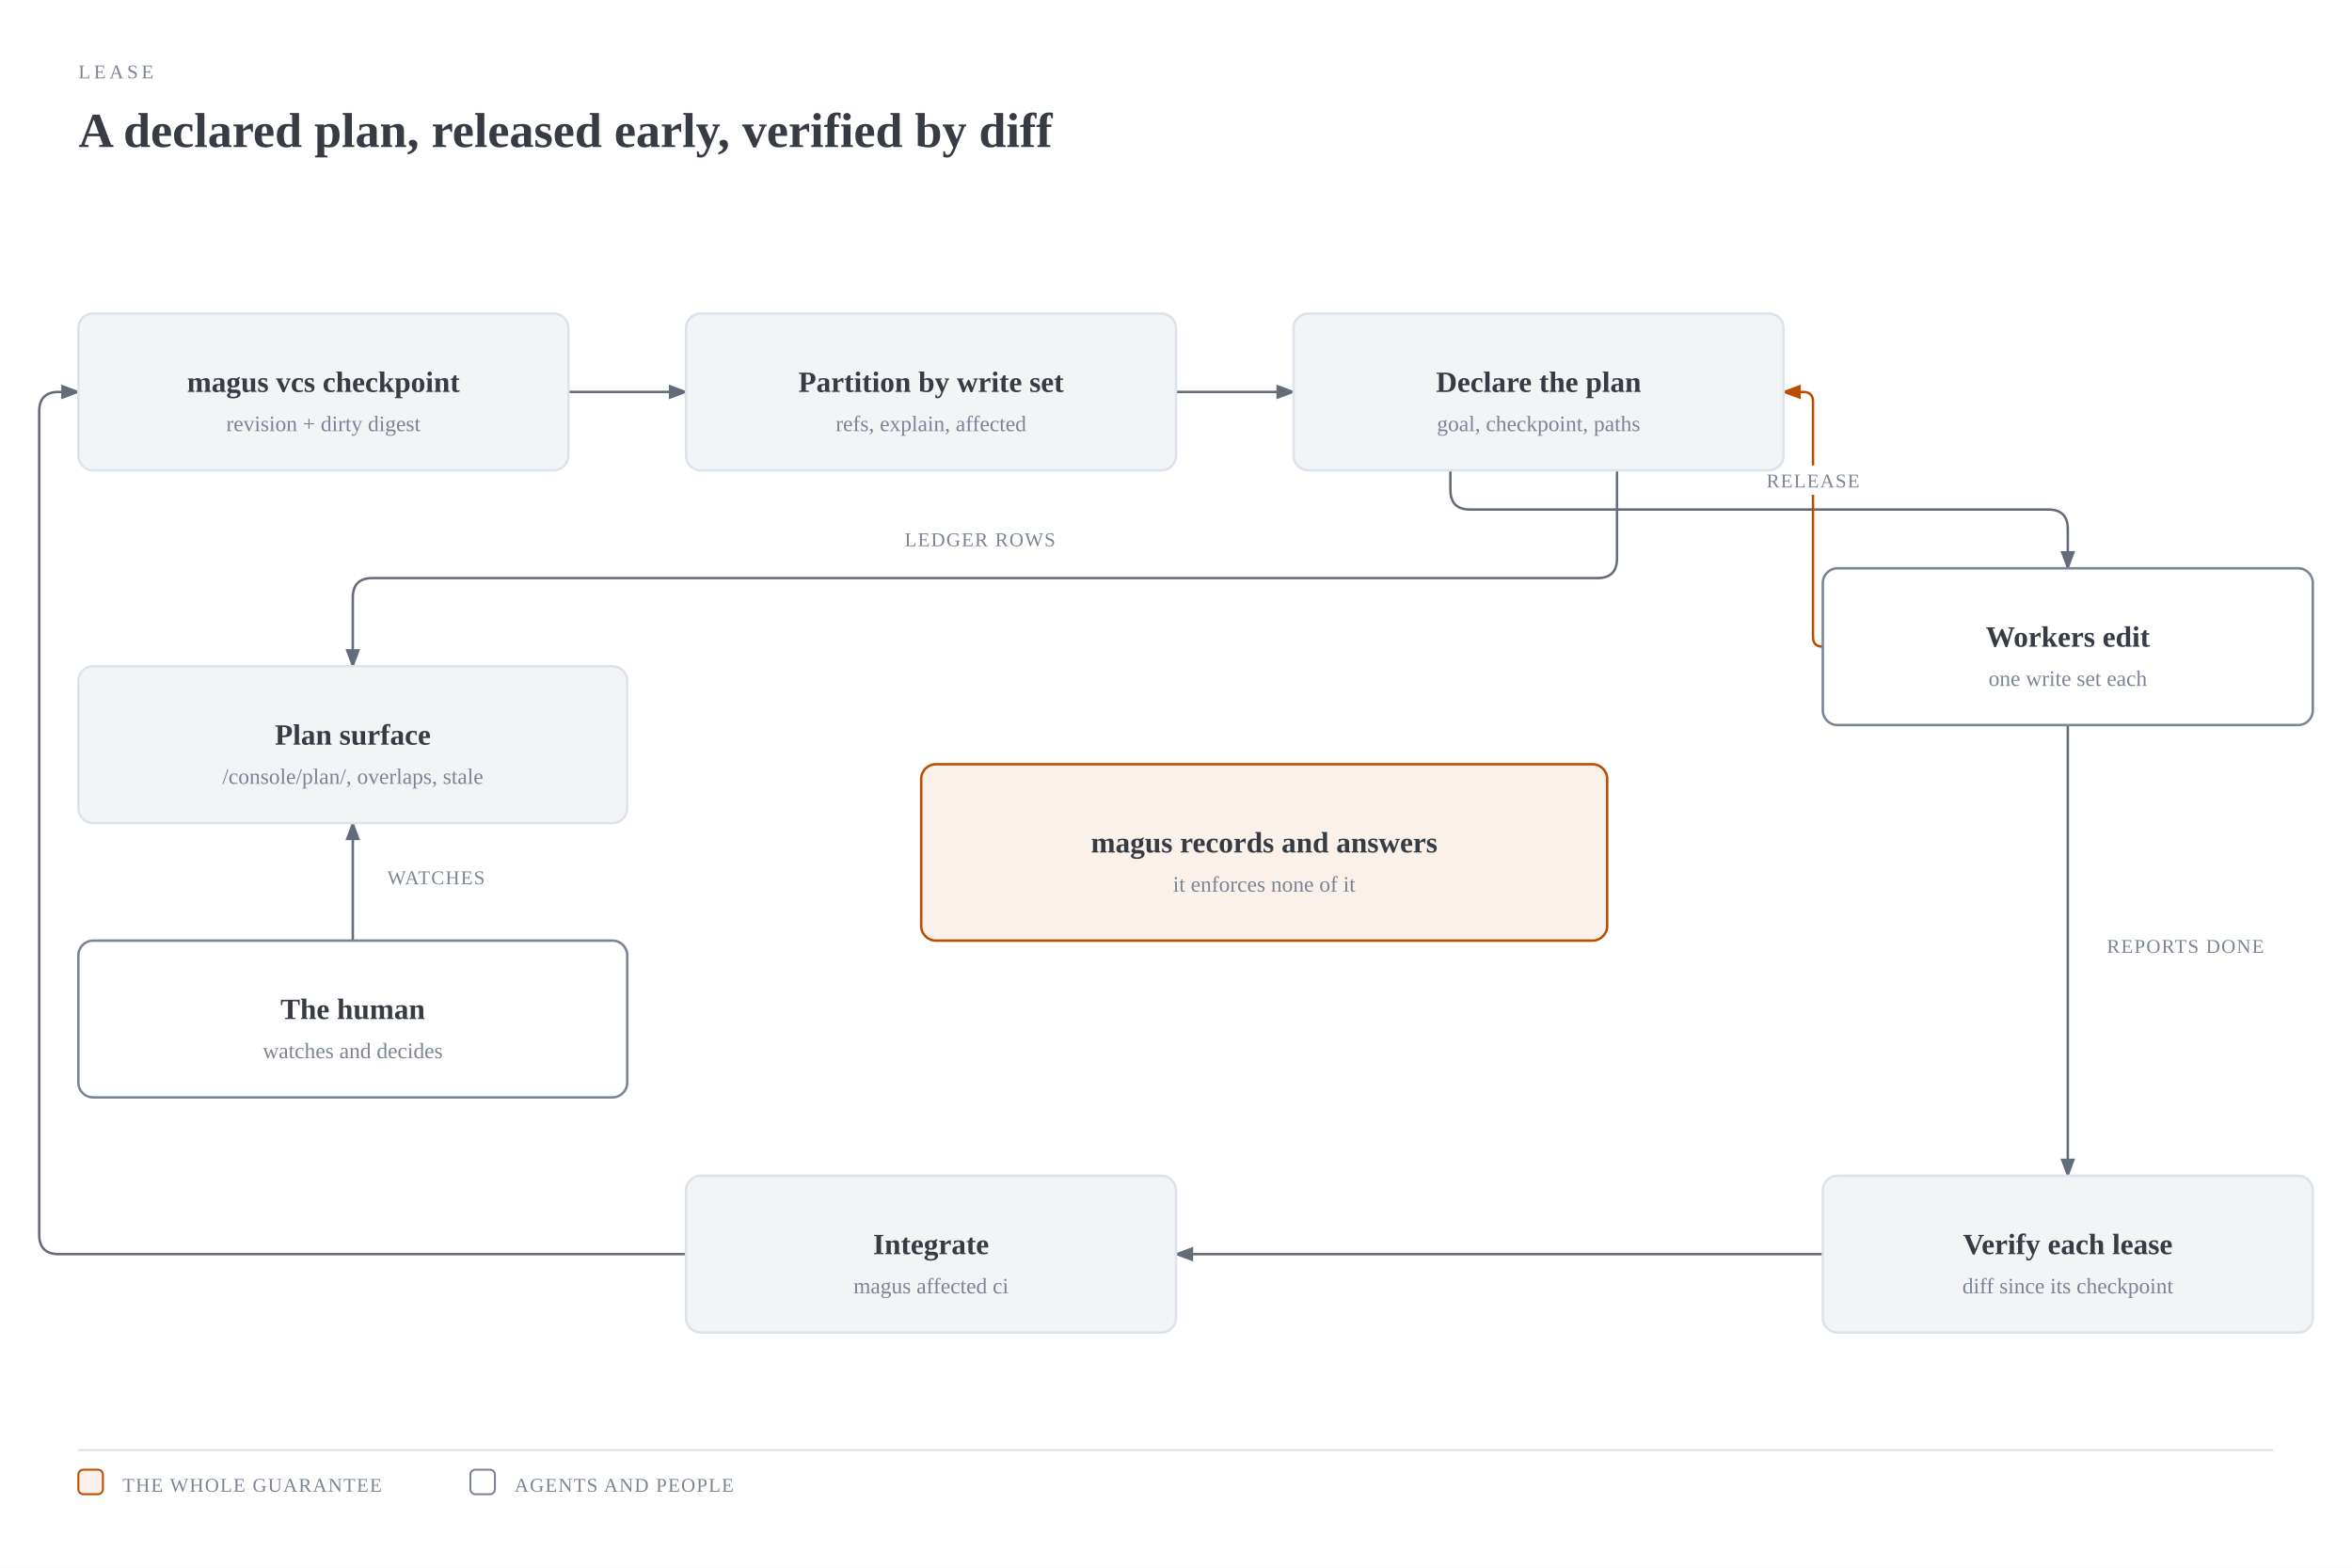
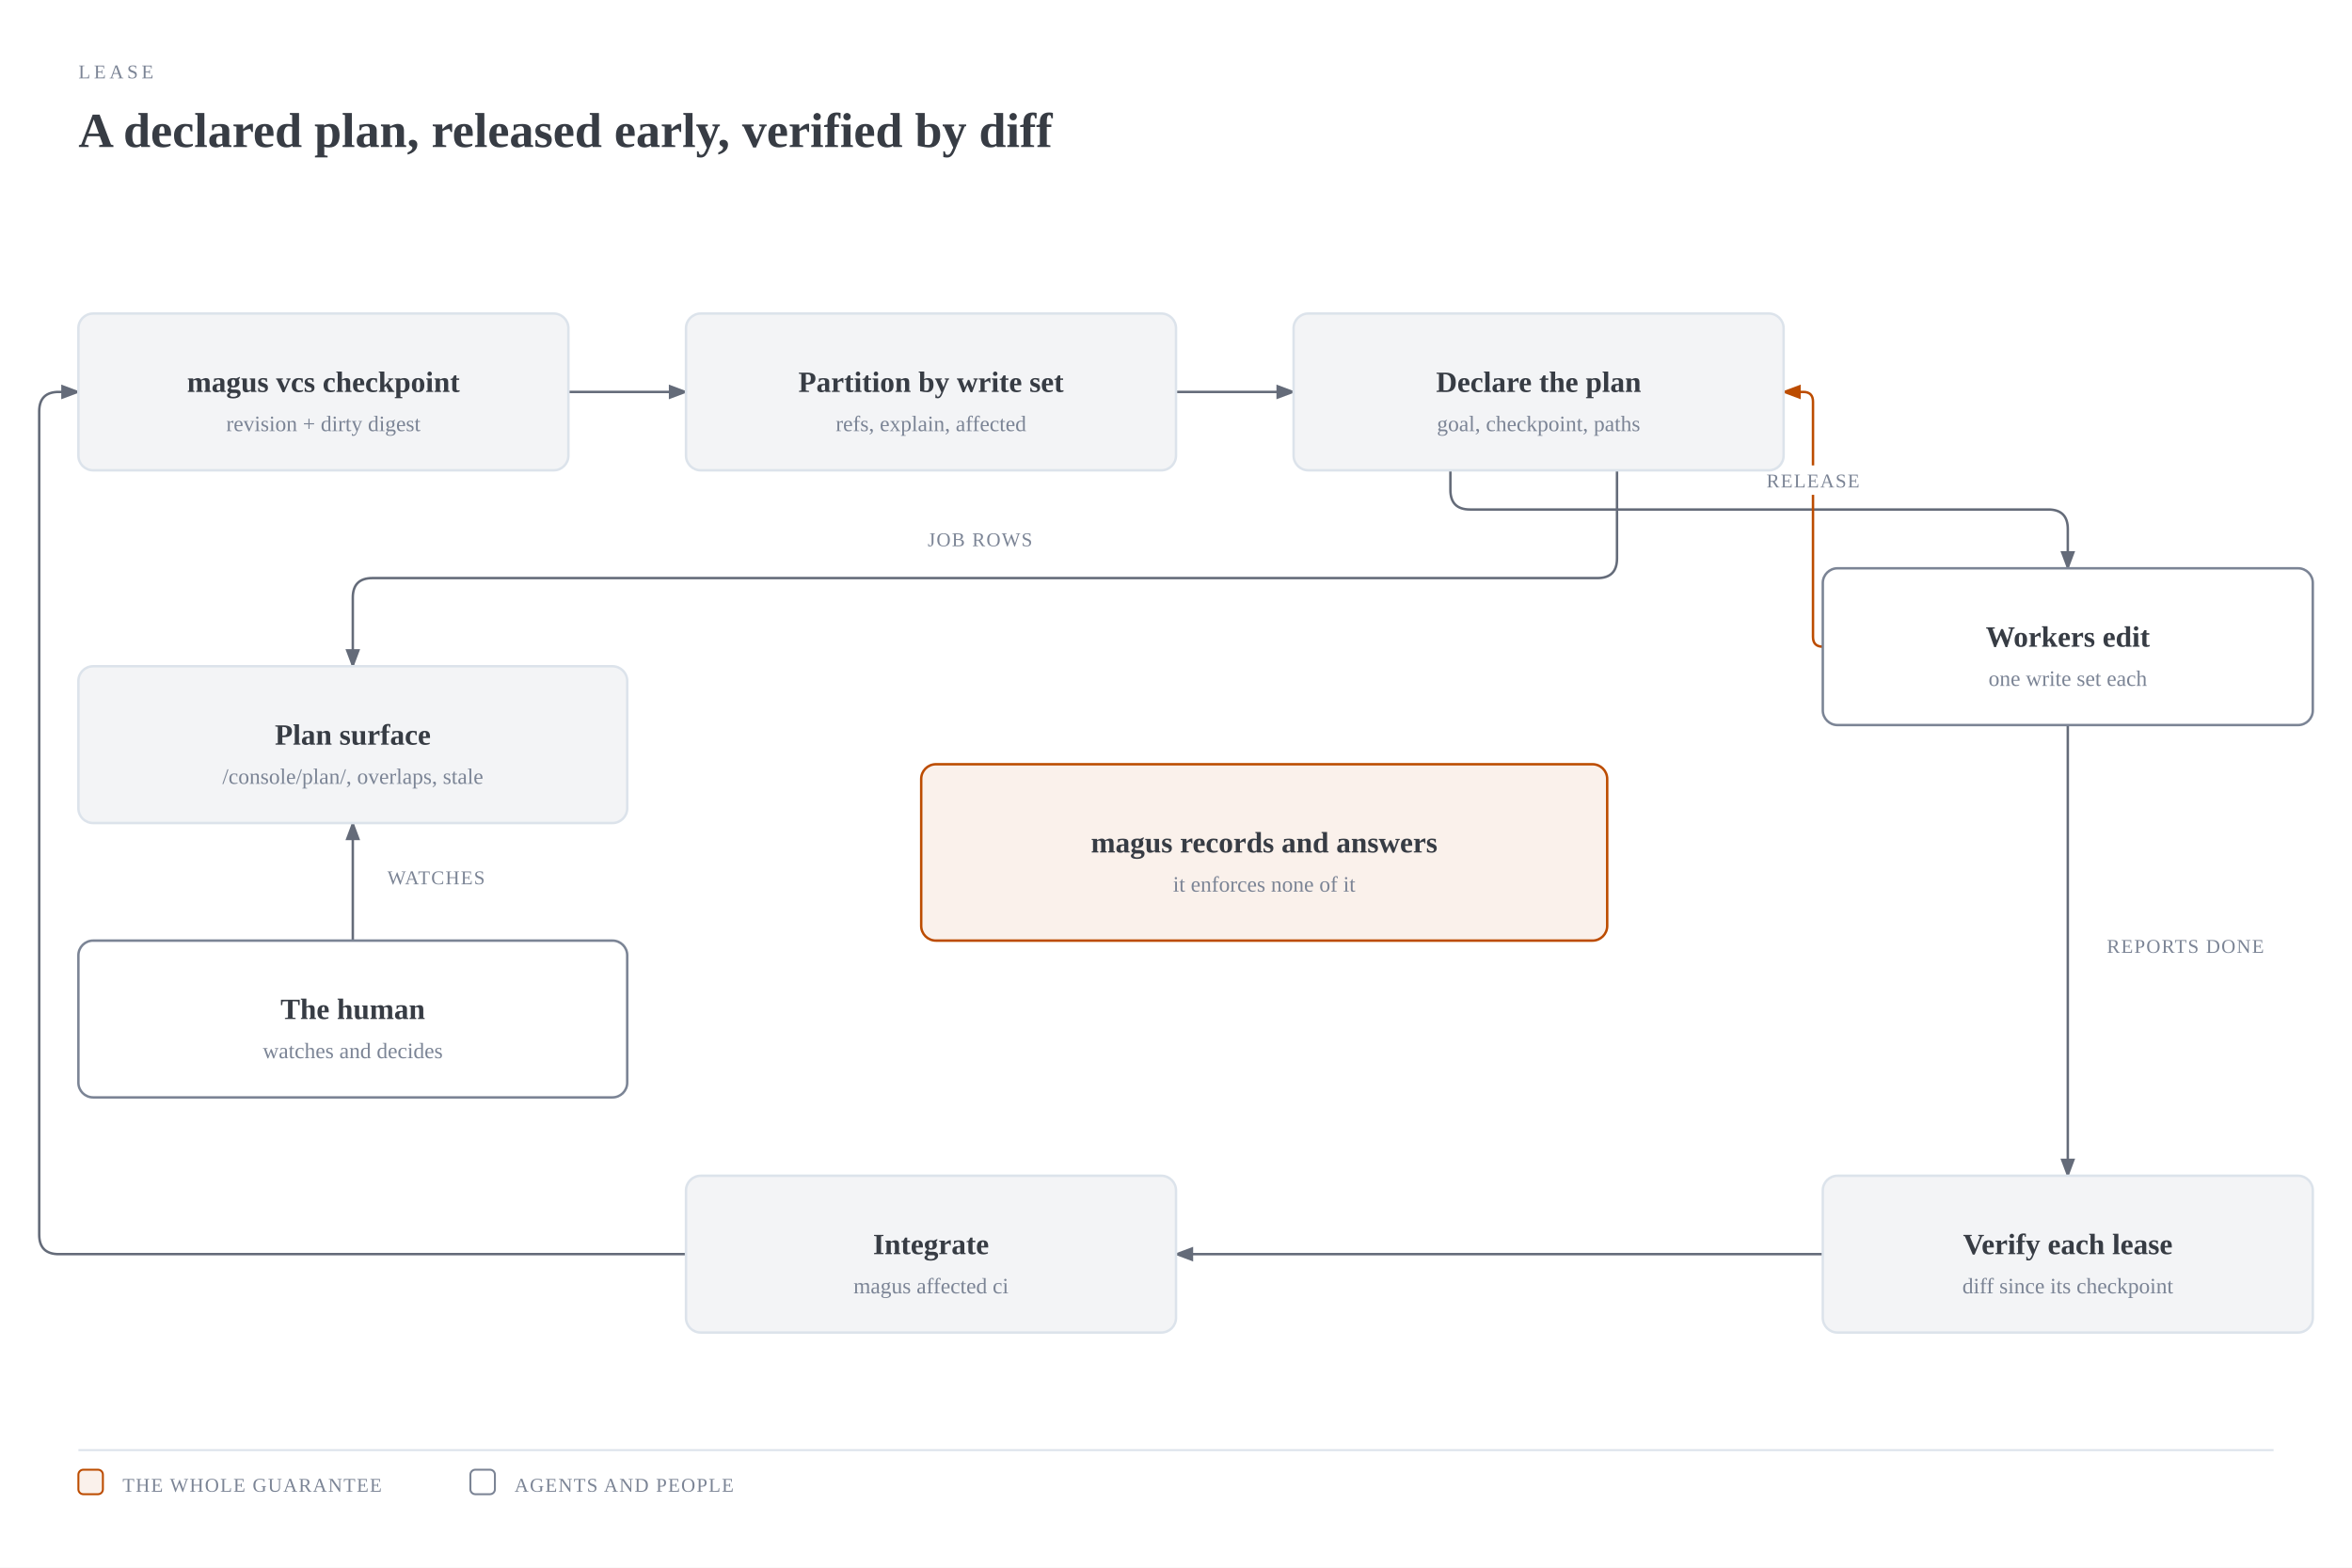
<svg xmlns="http://www.w3.org/2000/svg" viewBox="0 0 960 640" width="960" height="640" role="img" aria-labelledby="lease-loop-title lease-loop-desc" class="magus-diagram">
  <defs>
    <marker id="lease-loop-arrow-default" markerWidth="8" markerHeight="6" refX="7" refY="3" orient="auto">
      <polygon points="0 0, 8 3, 0 6" fill="#646b79" />
    </marker>
    <marker id="lease-loop-arrow-accent" markerWidth="8" markerHeight="6" refX="7" refY="3" orient="auto">
      <polygon points="0 0, 8 3, 0 6" fill="#bc4c00" />
    </marker>
    <marker id="lease-loop-arrow-link" markerWidth="8" markerHeight="6" refX="7" refY="3" orient="auto">
      <polygon points="0 0, 8 3, 0 6" fill="#2e5aa8" />
    </marker>
  </defs>
  <rect width="100%" height="100%" fill="#ffffff" />
  <text x="32" y="32" fill="#7b8495" font-size="8" font-family="var(--pico-font-family-monospace, monospace)" style="font-variant-ligatures:none" letter-spacing="0.18em">LEASE</text>
  <text x="32" y="60" fill="#373c44" font-size="20" font-weight="600" font-family="var(--pico-font-family, sans-serif)">A declared plan, released early, verified by diff</text>
  <g transform="translate(0,40)">
    <path d="M 232 120 L 280 120" fill="none" stroke="#646b79" stroke-width="1" marker-end="url(#lease-loop-arrow-default)" />
    <path d="M 480 120 L 528 120" fill="none" stroke="#646b79" stroke-width="1" marker-end="url(#lease-loop-arrow-default)" />
    <path d="M 592 152 L 592 160 Q 592 168 600 168 L 836 168 Q 844 168 844 176 L 844 192" fill="none" stroke="#646b79" stroke-width="1" marker-end="url(#lease-loop-arrow-default)" />
    <path d="M 844 256 L 844 440" fill="none" stroke="#646b79" stroke-width="1" marker-end="url(#lease-loop-arrow-default)" />
    <path d="M 744 472 L 480 472" fill="none" stroke="#646b79" stroke-width="1" marker-end="url(#lease-loop-arrow-default)" />
    <path d="M 280 472 L 24 472 Q 16 472 16 464 L 16 128 Q 16 120 24 120 L 32 120" fill="none" stroke="#646b79" stroke-width="1" marker-end="url(#lease-loop-arrow-default)" />
    <path d="M 744 224 L 744 224 Q 740 224 740 220 L 740 124 Q 740 120 736 120 L 728 120" fill="none" stroke="#bc4c00" stroke-width="1" marker-end="url(#lease-loop-arrow-accent)" />
    <path d="M 660 152 L 660 188 Q 660 196 652 196 L 152 196 Q 144 196 144 204 L 144 232" fill="none" stroke="#646b79" stroke-width="1" marker-end="url(#lease-loop-arrow-default)" />
    <path d="M 144 344 L 144 296" fill="none" stroke="#646b79" stroke-width="1" marker-end="url(#lease-loop-arrow-default)" />
    <rect x="856" y="340" width="72" height="12" rx="2" fill="#ffffff" />
    <text x="892" y="349" fill="#7b8495" font-size="8" font-family="var(--pico-font-family-monospace, monospace)" style="font-variant-ligatures:none" text-anchor="middle" letter-spacing="0.06em">REPORTS DONE</text>
    <rect x="718" y="150" width="44" height="12" rx="2" fill="#ffffff" />
    <text x="740" y="159" fill="#7b8495" font-size="8" font-family="var(--pico-font-family-monospace, monospace)" style="font-variant-ligatures:none" text-anchor="middle" letter-spacing="0.06em">RELEASE</text>
-     <rect x="368" y="174" width="64" height="12" rx="2" fill="#ffffff" />
-     <text x="400" y="183" fill="#7b8495" font-size="8" font-family="var(--pico-font-family-monospace, monospace)" style="font-variant-ligatures:none" text-anchor="middle" letter-spacing="0.06em">LEDGER ROWS</text>
+     <rect x="374" y="174" width="52" height="12" rx="2" fill="#ffffff" />
+     <text x="400" y="183" fill="#7b8495" font-size="8" font-family="var(--pico-font-family-monospace, monospace)" style="font-variant-ligatures:none" text-anchor="middle" letter-spacing="0.06em">JOB ROWS</text>
    <rect x="156" y="312" width="44" height="12" rx="2" fill="#ffffff" />
    <text x="178" y="321" fill="#7b8495" font-size="8" font-family="var(--pico-font-family-monospace, monospace)" style="font-variant-ligatures:none" text-anchor="middle" letter-spacing="0.06em">WATCHES</text>
    <rect x="32" y="88" width="200" height="64" rx="6" fill="#ffffff" />
    <rect x="32" y="88" width="200" height="64" rx="6" fill="#f3f4f6" stroke="#dce3eb" stroke-width="1" />
    <text x="132" y="120" fill="#373c44" font-size="12" font-weight="600" font-family="var(--pico-font-family, sans-serif)" text-anchor="middle">magus vcs checkpoint</text>
    <text x="132" y="136" fill="#7b8495" font-size="9" font-family="var(--pico-font-family-monospace, monospace)" style="font-variant-ligatures:none" text-anchor="middle">revision + dirty digest</text>
    <rect x="280" y="88" width="200" height="64" rx="6" fill="#ffffff" />
    <rect x="280" y="88" width="200" height="64" rx="6" fill="#f3f4f6" stroke="#dce3eb" stroke-width="1" />
    <text x="380" y="120" fill="#373c44" font-size="12" font-weight="600" font-family="var(--pico-font-family, sans-serif)" text-anchor="middle">Partition by write set</text>
    <text x="380" y="136" fill="#7b8495" font-size="9" font-family="var(--pico-font-family-monospace, monospace)" style="font-variant-ligatures:none" text-anchor="middle">refs, explain, affected</text>
    <rect x="528" y="88" width="200" height="64" rx="6" fill="#ffffff" />
    <rect x="528" y="88" width="200" height="64" rx="6" fill="#f3f4f6" stroke="#dce3eb" stroke-width="1" />
    <text x="628" y="120" fill="#373c44" font-size="12" font-weight="600" font-family="var(--pico-font-family, sans-serif)" text-anchor="middle">Declare the plan</text>
    <text x="628" y="136" fill="#7b8495" font-size="9" font-family="var(--pico-font-family-monospace, monospace)" style="font-variant-ligatures:none" text-anchor="middle">goal, checkpoint, paths</text>
    <rect x="744" y="192" width="200" height="64" rx="6" fill="#ffffff" />
    <rect x="744" y="192" width="200" height="64" rx="6" fill="#ffffff" stroke="#7b8495" stroke-width="1" />
    <text x="844" y="224" fill="#373c44" font-size="12" font-weight="600" font-family="var(--pico-font-family, sans-serif)" text-anchor="middle">Workers edit</text>
    <text x="844" y="240" fill="#7b8495" font-size="9" font-family="var(--pico-font-family-monospace, monospace)" style="font-variant-ligatures:none" text-anchor="middle">one write set each</text>
    <rect x="744" y="440" width="200" height="64" rx="6" fill="#ffffff" />
    <rect x="744" y="440" width="200" height="64" rx="6" fill="#f3f4f6" stroke="#dce3eb" stroke-width="1" />
    <text x="844" y="472" fill="#373c44" font-size="12" font-weight="600" font-family="var(--pico-font-family, sans-serif)" text-anchor="middle">Verify each lease</text>
    <text x="844" y="488" fill="#7b8495" font-size="9" font-family="var(--pico-font-family-monospace, monospace)" style="font-variant-ligatures:none" text-anchor="middle">diff since its checkpoint</text>
    <rect x="280" y="440" width="200" height="64" rx="6" fill="#ffffff" />
    <rect x="280" y="440" width="200" height="64" rx="6" fill="#f3f4f6" stroke="#dce3eb" stroke-width="1" />
    <text x="380" y="472" fill="#373c44" font-size="12" font-weight="600" font-family="var(--pico-font-family, sans-serif)" text-anchor="middle">Integrate</text>
    <text x="380" y="488" fill="#7b8495" font-size="9" font-family="var(--pico-font-family-monospace, monospace)" style="font-variant-ligatures:none" text-anchor="middle">magus affected ci</text>
    <rect x="32" y="232" width="224" height="64" rx="6" fill="#ffffff" />
    <rect x="32" y="232" width="224" height="64" rx="6" fill="#f3f4f6" stroke="#dce3eb" stroke-width="1" />
    <text x="144" y="264" fill="#373c44" font-size="12" font-weight="600" font-family="var(--pico-font-family, sans-serif)" text-anchor="middle">Plan surface</text>
    <text x="144" y="280" fill="#7b8495" font-size="9" font-family="var(--pico-font-family-monospace, monospace)" style="font-variant-ligatures:none" text-anchor="middle">/console/plan/, overlaps, stale</text>
    <rect x="32" y="344" width="224" height="64" rx="6" fill="#ffffff" />
    <rect x="32" y="344" width="224" height="64" rx="6" fill="#ffffff" stroke="#7b8495" stroke-width="1" />
    <text x="144" y="376" fill="#373c44" font-size="12" font-weight="600" font-family="var(--pico-font-family, sans-serif)" text-anchor="middle">The human</text>
    <text x="144" y="392" fill="#7b8495" font-size="9" font-family="var(--pico-font-family-monospace, monospace)" style="font-variant-ligatures:none" text-anchor="middle">watches and decides</text>
    <rect x="376" y="272" width="280" height="72" rx="6" fill="#ffffff" />
    <rect x="376" y="272" width="280" height="72" rx="6" fill="rgba(188,76,0,0.08)" stroke="#bc4c00" stroke-width="1" />
    <text x="516" y="308" fill="#373c44" font-size="12" font-weight="600" font-family="var(--pico-font-family, sans-serif)" text-anchor="middle">magus records and answers</text>
    <text x="516" y="324" fill="#7b8495" font-size="9" font-family="var(--pico-font-family-monospace, monospace)" style="font-variant-ligatures:none" text-anchor="middle">it enforces none of it</text>
    <line x1="32" y1="552" x2="928" y2="552" stroke="#dce3eb" stroke-width="0.8" />
    <rect x="32" y="560" width="10" height="10" rx="2" fill="rgba(188,76,0,0.08)" stroke="#bc4c00" stroke-width="0.8" />
    <text x="50" y="569" fill="#7b8495" font-size="8" font-family="var(--pico-font-family-monospace, monospace)" style="font-variant-ligatures:none" letter-spacing="0.06em">THE WHOLE GUARANTEE</text>
    <rect x="192" y="560" width="10" height="10" rx="2" fill="#ffffff" stroke="#7b8495" stroke-width="0.8" />
    <text x="210" y="569" fill="#7b8495" font-size="8" font-family="var(--pico-font-family-monospace, monospace)" style="font-variant-ligatures:none" letter-spacing="0.06em">AGENTS AND PEOPLE</text>
  </g>
</svg>
